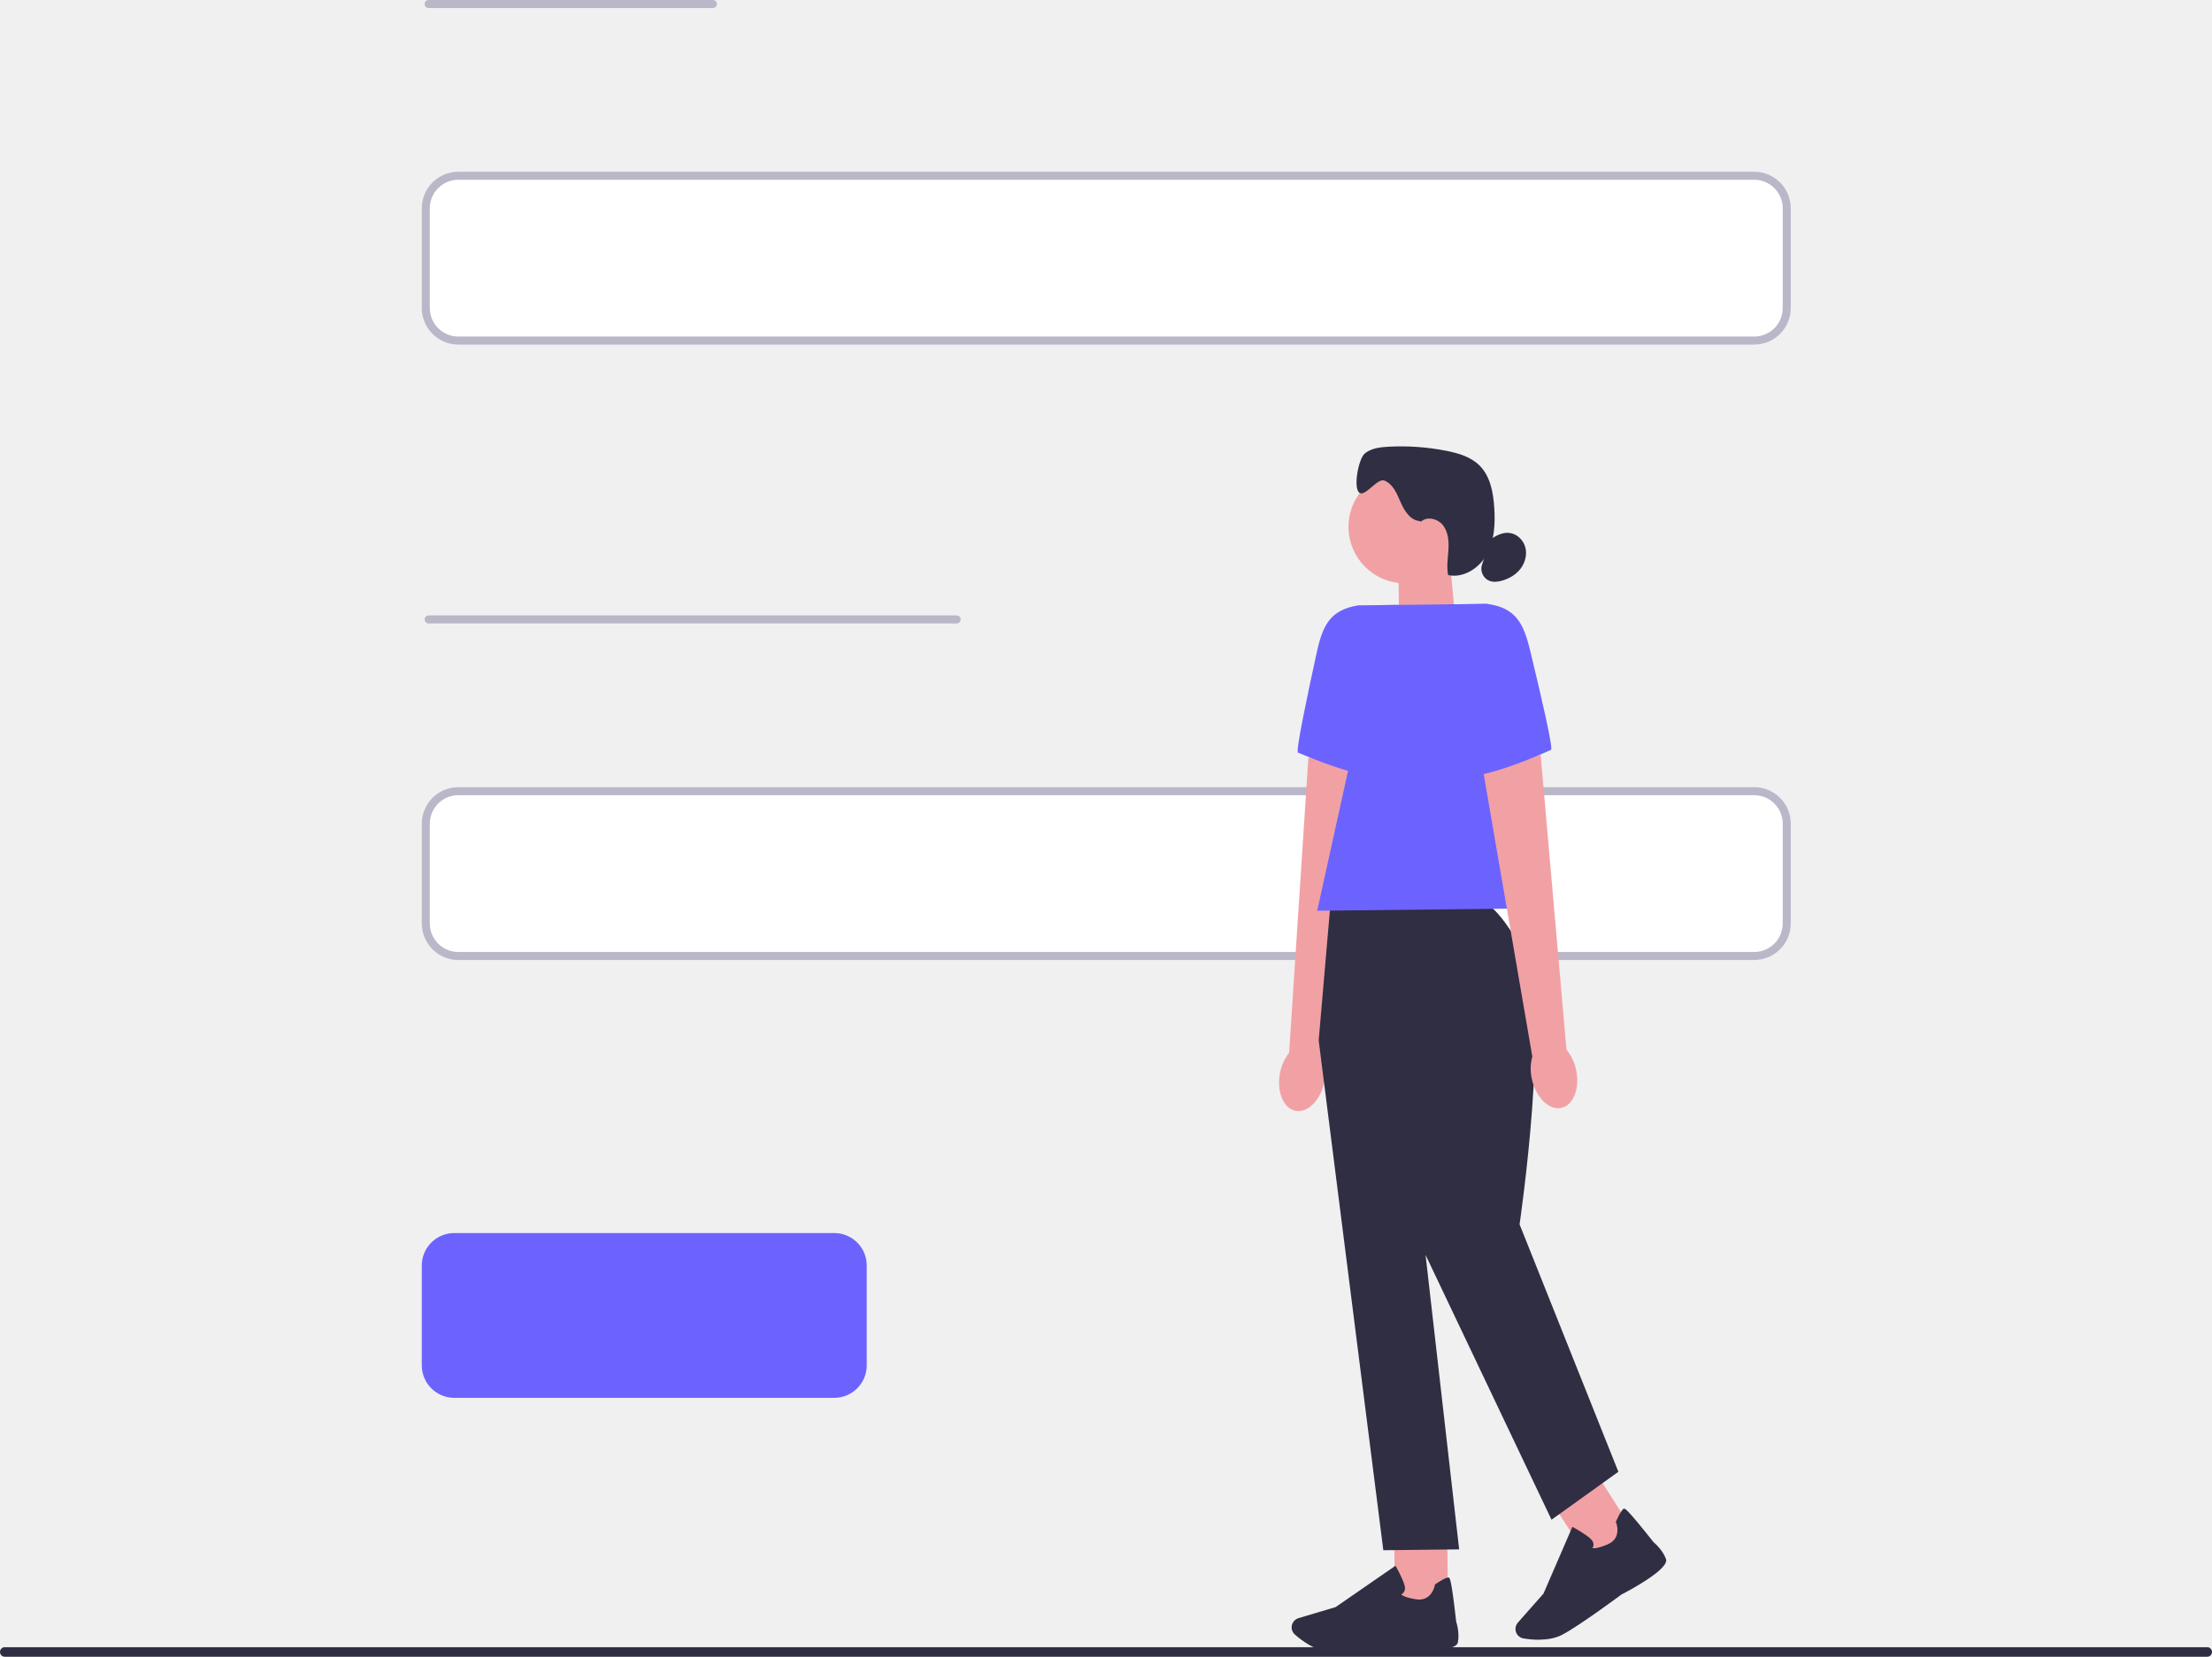
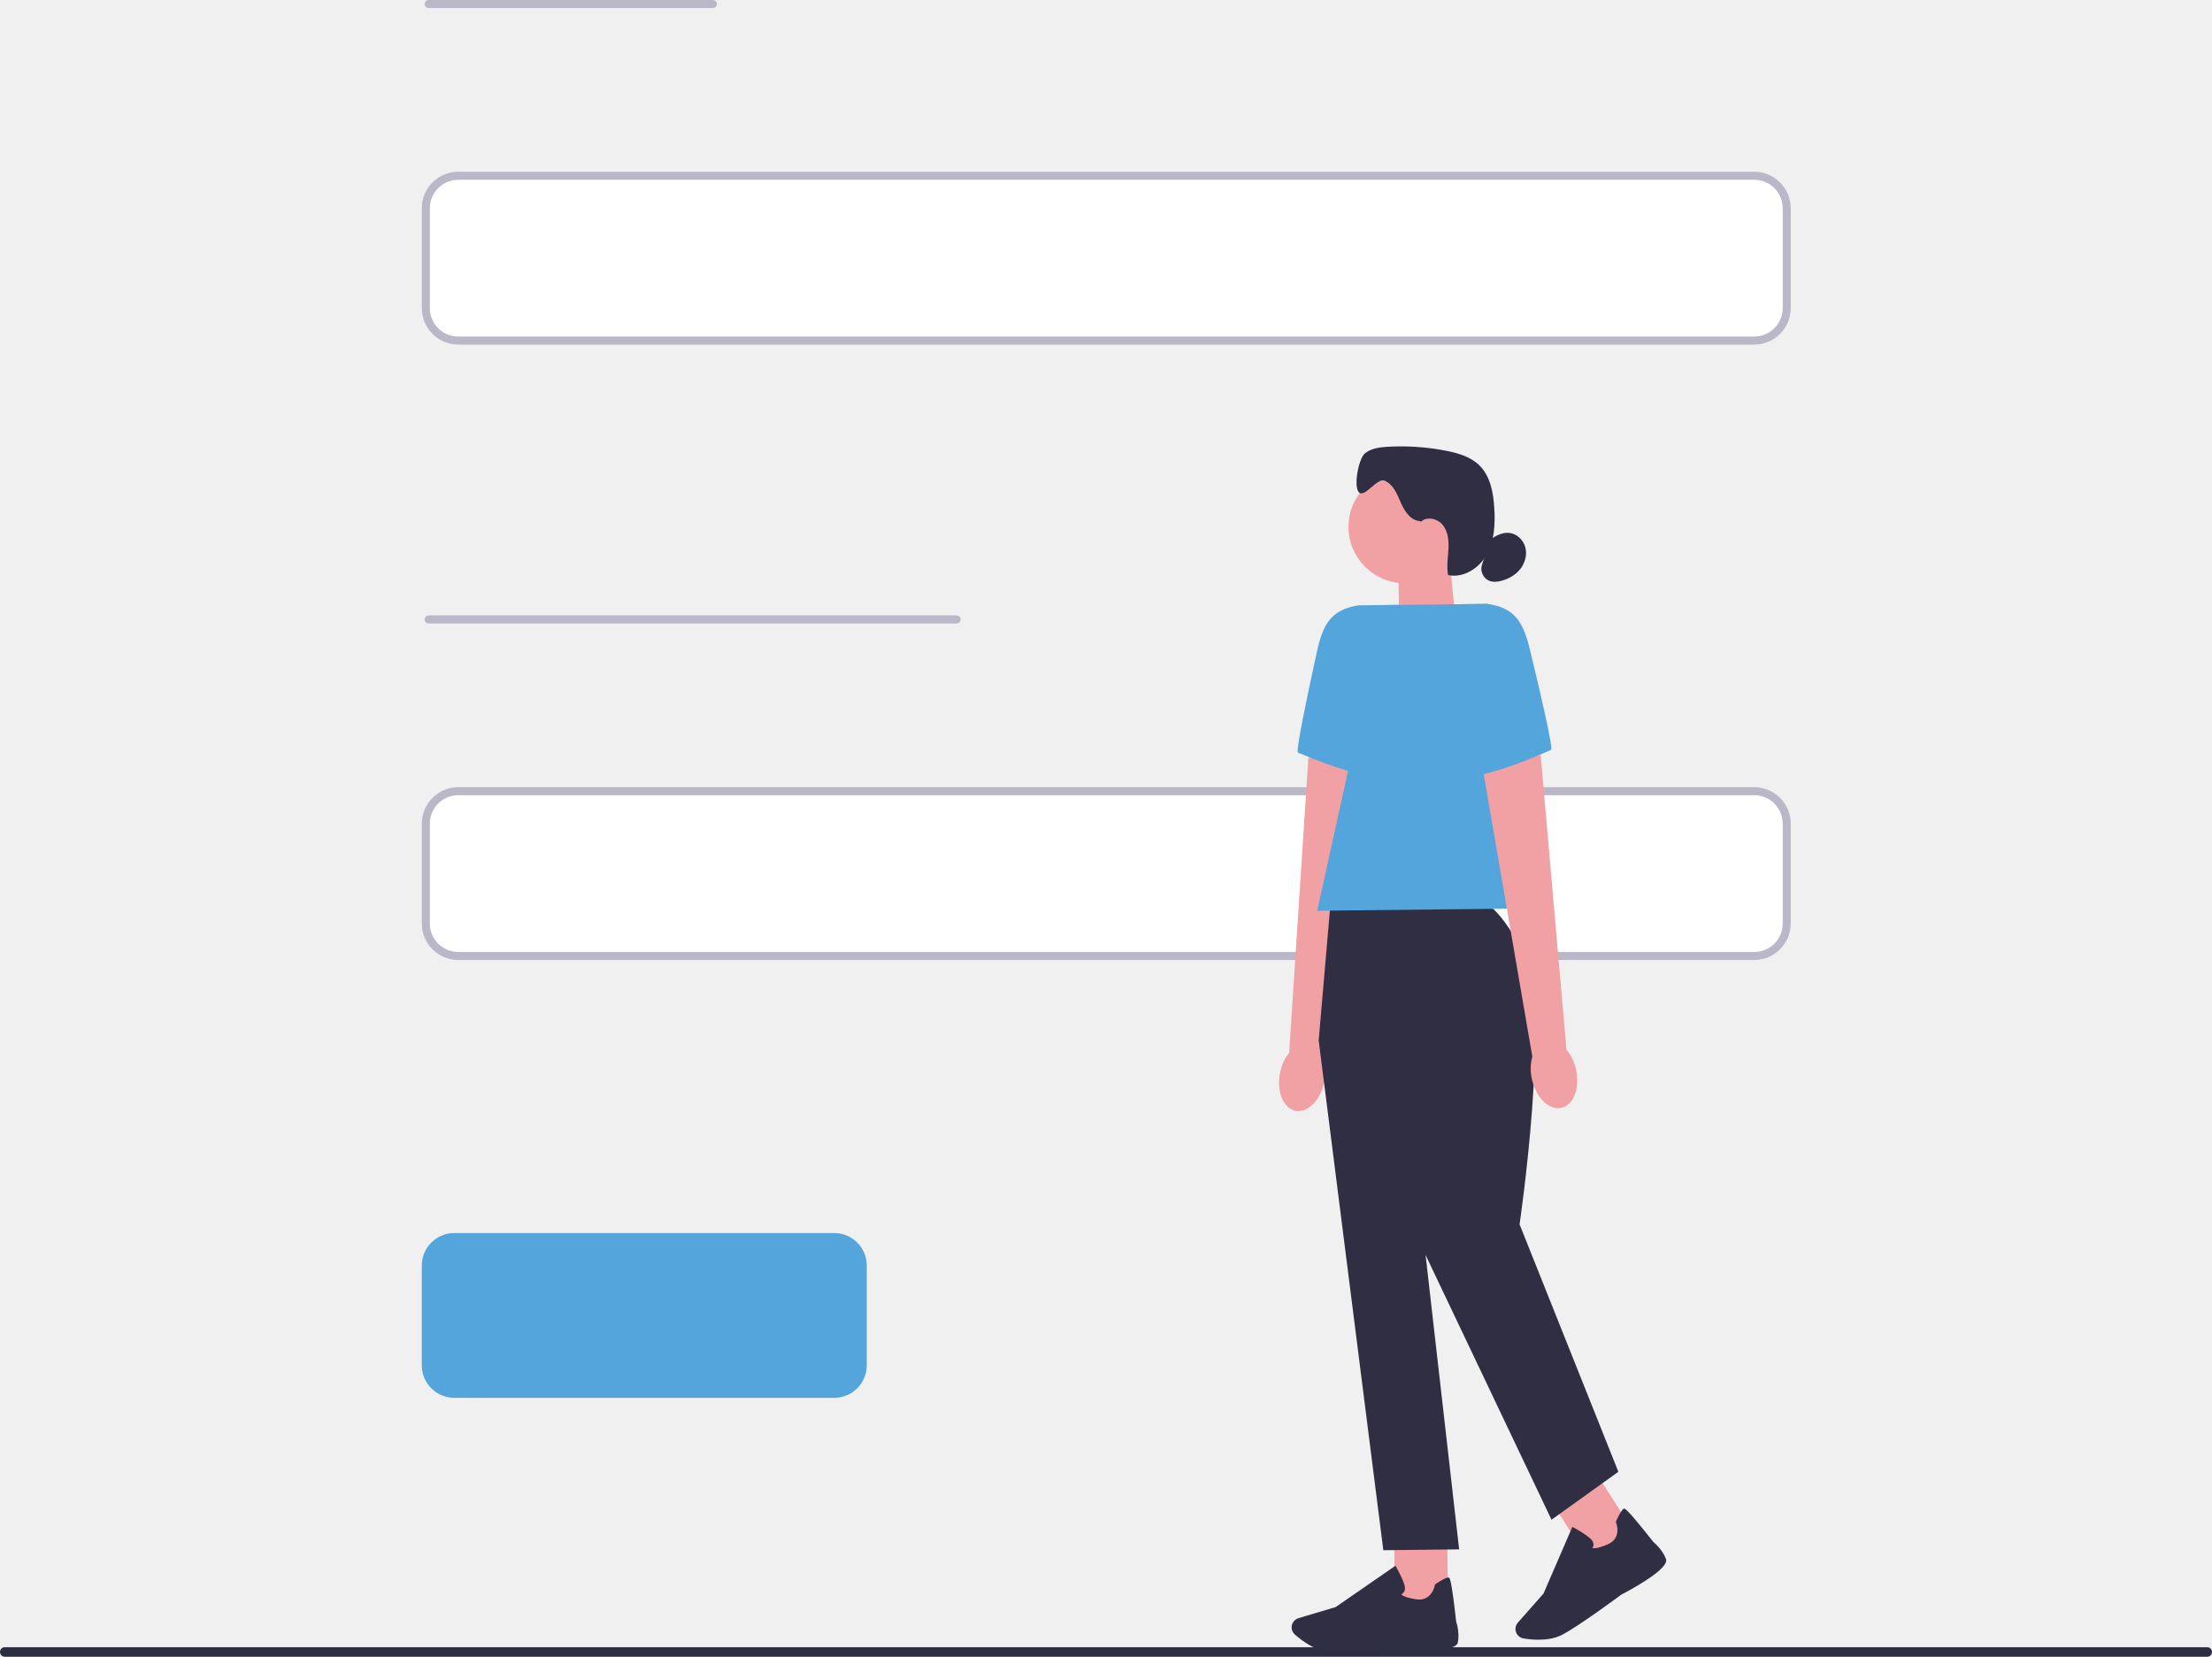
<svg xmlns="http://www.w3.org/2000/svg" width="550.6" height="412.445" viewBox="0 0 550.6 412.445">
  <path d="m550.6,411.255c0,.66-.53,1.19-1.19,1.19H1.19c-.66,0-1.19-.53-1.19-1.19s.53-1.19,1.19-1.19h548.22c.66,0,1.19.53,1.19,1.19Z" fill="#2e2e43" stroke-width="0" />
  <path d="m436.659,84.784H114.076c-4.459,0-8.086-3.627-8.086-8.086v-24.853c0-4.459,3.627-8.086,8.086-8.086h322.583c4.459,0,8.086,3.627,8.086,8.086v24.853c0,4.459-3.627,8.086-8.086,8.086Z" fill="#fff" stroke="#bab7c9" stroke-linecap="round" stroke-linejoin="round" stroke-width="2" />
  <path d="m436.659,237.99H114.076c-4.459,0-8.086-3.627-8.086-8.086v-24.853c0-4.459,3.627-8.086,8.086-8.086h322.583c4.459,0,8.086,3.627,8.086,8.086v24.853c0,4.459-3.627,8.086-8.086,8.086Z" fill="#fff" stroke="#bab7c9" stroke-linecap="round" stroke-linejoin="round" stroke-width="2" />
-   <path d="m207.659,347.99h-94.583c-4.459,0-8.086-3.627-8.086-8.086v-24.853c0-4.459,3.627-8.086,8.086-8.086h94.583c4.459,0,8.086,3.627,8.086,8.086v24.853c0,4.459-3.627,8.086-8.086,8.086Z" fill="#6c63ff" stroke-width="0" />
+   <path d="m207.659,347.99h-94.583c-4.459,0-8.086-3.627-8.086-8.086v-24.853c0-4.459,3.627-8.086,8.086-8.086h94.583c4.459,0,8.086,3.627,8.086,8.086v24.853c0,4.459-3.627,8.086-8.086,8.086Z" fill="#53A5DB" stroke-width="0" />
  <line x1="106.698" y1="1" x2="177.448" y2="1" fill="none" stroke="#bab7c9" stroke-linecap="round" stroke-linejoin="round" stroke-width="2" />
  <line x1="106.698" y1="154.206" x2="238.123" y2="154.206" fill="none" stroke="#bab7c9" stroke-linecap="round" stroke-linejoin="round" stroke-width="2" />
  <rect x="390.511" y="369.323" width="13.204" height="18.73" transform="translate(-141.4433 273.5202) rotate(-32.59)" fill="#f1a1a4" stroke-width="0" />
  <polygon points="362.348 155.102 348.294 159.901 348.073 139.608 360.863 139.465 362.348 155.102" fill="#f1a1a4" stroke-width="0" />
  <circle cx="349.714" cy="131.157" r="14.054" fill="#f1a1a4" stroke-width="0" />
  <path d="m353.56,129.724c-2.348-.045-3.924-2.4-4.864-4.566-.94-2.153-1.907-4.644-4.092-5.519-1.79-.713-4.877,4.267-6.304,2.97-1.485-1.355-.13-8.438,1.42-9.715s3.677-1.55,5.675-1.673c4.897-.279,9.819.058,14.631,1.012,2.97.584,6.044,1.485,8.204,3.606,2.743,2.691,3.483,6.79,3.716,10.623.246,3.924.058,8.036-1.809,11.499-1.874,3.457-5.837,6.032-9.683,5.201-.409-2.082-.045-4.216.084-6.343.13-2.114-.058-4.397-1.368-6.07s-4.073-2.309-5.558-.798" fill="#2f2e43" stroke-width="0" />
  <path d="m370.902,134.4c1.394-1.044,3.061-1.926,4.793-1.732,1.874.201,3.47,1.732,3.969,3.548s-.019,3.826-1.154,5.331-2.841,2.503-4.657,3.016c-1.051.298-2.199.422-3.21,0-1.485-.623-2.302-2.497-1.738-4.008" fill="#2f2e43" stroke-width="0" />
  <path id="uuid-31bdf68e-d938-48b7-86ad-7ba8e8b265d3-91-89-41-141" d="m318.603,267.171c-.882,4.624.876,8.827,3.937,9.378,3.055.551,6.252-2.756,7.141-7.38.383-1.842.298-3.749-.246-5.558l10.811-72.482-14.566-2.568-4.793,73.52c-1.174,1.505-1.959,3.249-2.283,5.111h0v-.019h-0Z" fill="#f1a1a4" stroke-width="0" />
-   <path d="m348.034,150.588l-9.923.11c-7.004,1.135-8.866,4.903-10.377,11.83-2.315,10.565-5.273,24.645-4.65,24.839.992.324,17.965,8.081,26.558,6.161l-1.602-42.94h-.006Z" fill="#6c63ff" stroke-width="0" />
+   <path d="m348.034,150.588l-9.923.11c-7.004,1.135-8.866,4.903-10.377,11.83-2.315,10.565-5.273,24.645-4.65,24.839.992.324,17.965,8.081,26.558,6.161l-1.602-42.94h-.006Z" fill="#53A5DB" stroke-width="0" />
  <rect x="347.122" y="381.034" width="13.204" height="18.73" transform="translate(-4.33864 3.97541) rotate(-.64)" fill="#f1a1a4" stroke-width="0" />
  <path d="m334.46,411.324c-1.394.019-2.62,0-3.554-.078-3.515-.279-6.881-2.834-8.587-4.326-.765-.668-1.018-1.758-.636-2.691h0c.272-.668.83-1.18,1.531-1.394l9.242-2.75,14.897-10.292.169.298c.065.11,1.569,2.75,2.082,4.54.195.681.156,1.245-.13,1.686-.195.305-.467.486-.687.597.272.279,1.128.85,3.762,1.239,3.826.571,4.598-3.411,4.624-3.58l.026-.136.11-.078c1.809-1.2,2.918-1.738,3.308-1.628.246.065.642.188,1.848,10.98.11.337.901,2.815.409,5.201-.532,2.594-11.849,1.822-14.106,1.647-.065.006-8.522.707-14.32.765h.019-.006v0Z" fill="#2f2e43" stroke-width="0" />
  <path d="m383.212,408.211c-1.55.019-2.977-.156-3.995-.324-.999-.169-1.79-.953-1.959-1.952h0c-.13-.72.084-1.44.558-1.985l6.382-7.225,7.186-16.616.305.162c.11.058,2.782,1.505,4.17,2.75.525.473.791.973.791,1.505,0,.363-.136.662-.272.863.383.091,1.407.117,3.846-.94,3.548-1.544,2.095-5.331,2.03-5.48l-.052-.13.058-.117c.901-1.972,1.563-3.022,1.946-3.139.246-.065.642-.188,7.38,8.334.272.227,2.257,1.907,3.1,4.19.914,2.484-9.08,7.815-11.103,8.859-.058.052-10.507,7.815-14.8,10.04-1.706.882-3.736,1.174-5.584,1.187l.019.019h-.006v0Z" fill="#2f2e43" stroke-width="0" />
  <path d="m368.178,224.185l-36.967.409-2.97,34.425,16.09,126.908,18.873-.214-8.36-73.305,31.351,65.925,16.642-11.933-24.593-61.599s7.945-53.985,1.083-67.332c-6.855-13.347-11.142-13.302-11.142-13.302v.019h-.006v0Z" fill="#2f2e43" stroke-width="0" />
-   <polygon points="386.584 226.079 327.871 226.734 344.642 150.633 370.228 150.341 386.584 226.079" fill="#6c63ff" stroke-width="0" />
+   <polygon points="386.584 226.079 327.871 226.734 344.642 150.633 370.228 150.341 386.584 226.079" fill="#53A5DB" stroke-width="0" />
  <path id="uuid-0d1d7be6-7e67-43a2-9b15-a4bbed67d7bc-92-90-42-142" d="m392.317,266.354c.986,4.611-.681,8.846-3.723,9.462-3.048.623-6.317-2.614-7.296-7.225-.422-1.835-.383-3.742.117-5.565l-12.426-72.229,14.502-2.893,6.427,73.403c1.206,1.479,2.03,3.21,2.4,5.059h0v-.013Z" fill="#f1a1a4" stroke-width="0" />
-   <path d="m360.311,150.452l9.923-.11c7.024.986,8.969,4.708,10.643,11.603,2.549,10.513,5.811,24.515,5.201,24.729-.992.337-17.777,8.47-26.409,6.745l.655-42.966h-.013Z" fill="#6c63ff" stroke-width="0" />
+   <path d="m360.311,150.452l9.923-.11c7.024.986,8.969,4.708,10.643,11.603,2.549,10.513,5.811,24.515,5.201,24.729-.992.337-17.777,8.47-26.409,6.745l.655-42.966h-.013Z" fill="#53A5DB" stroke-width="0" />
</svg>
